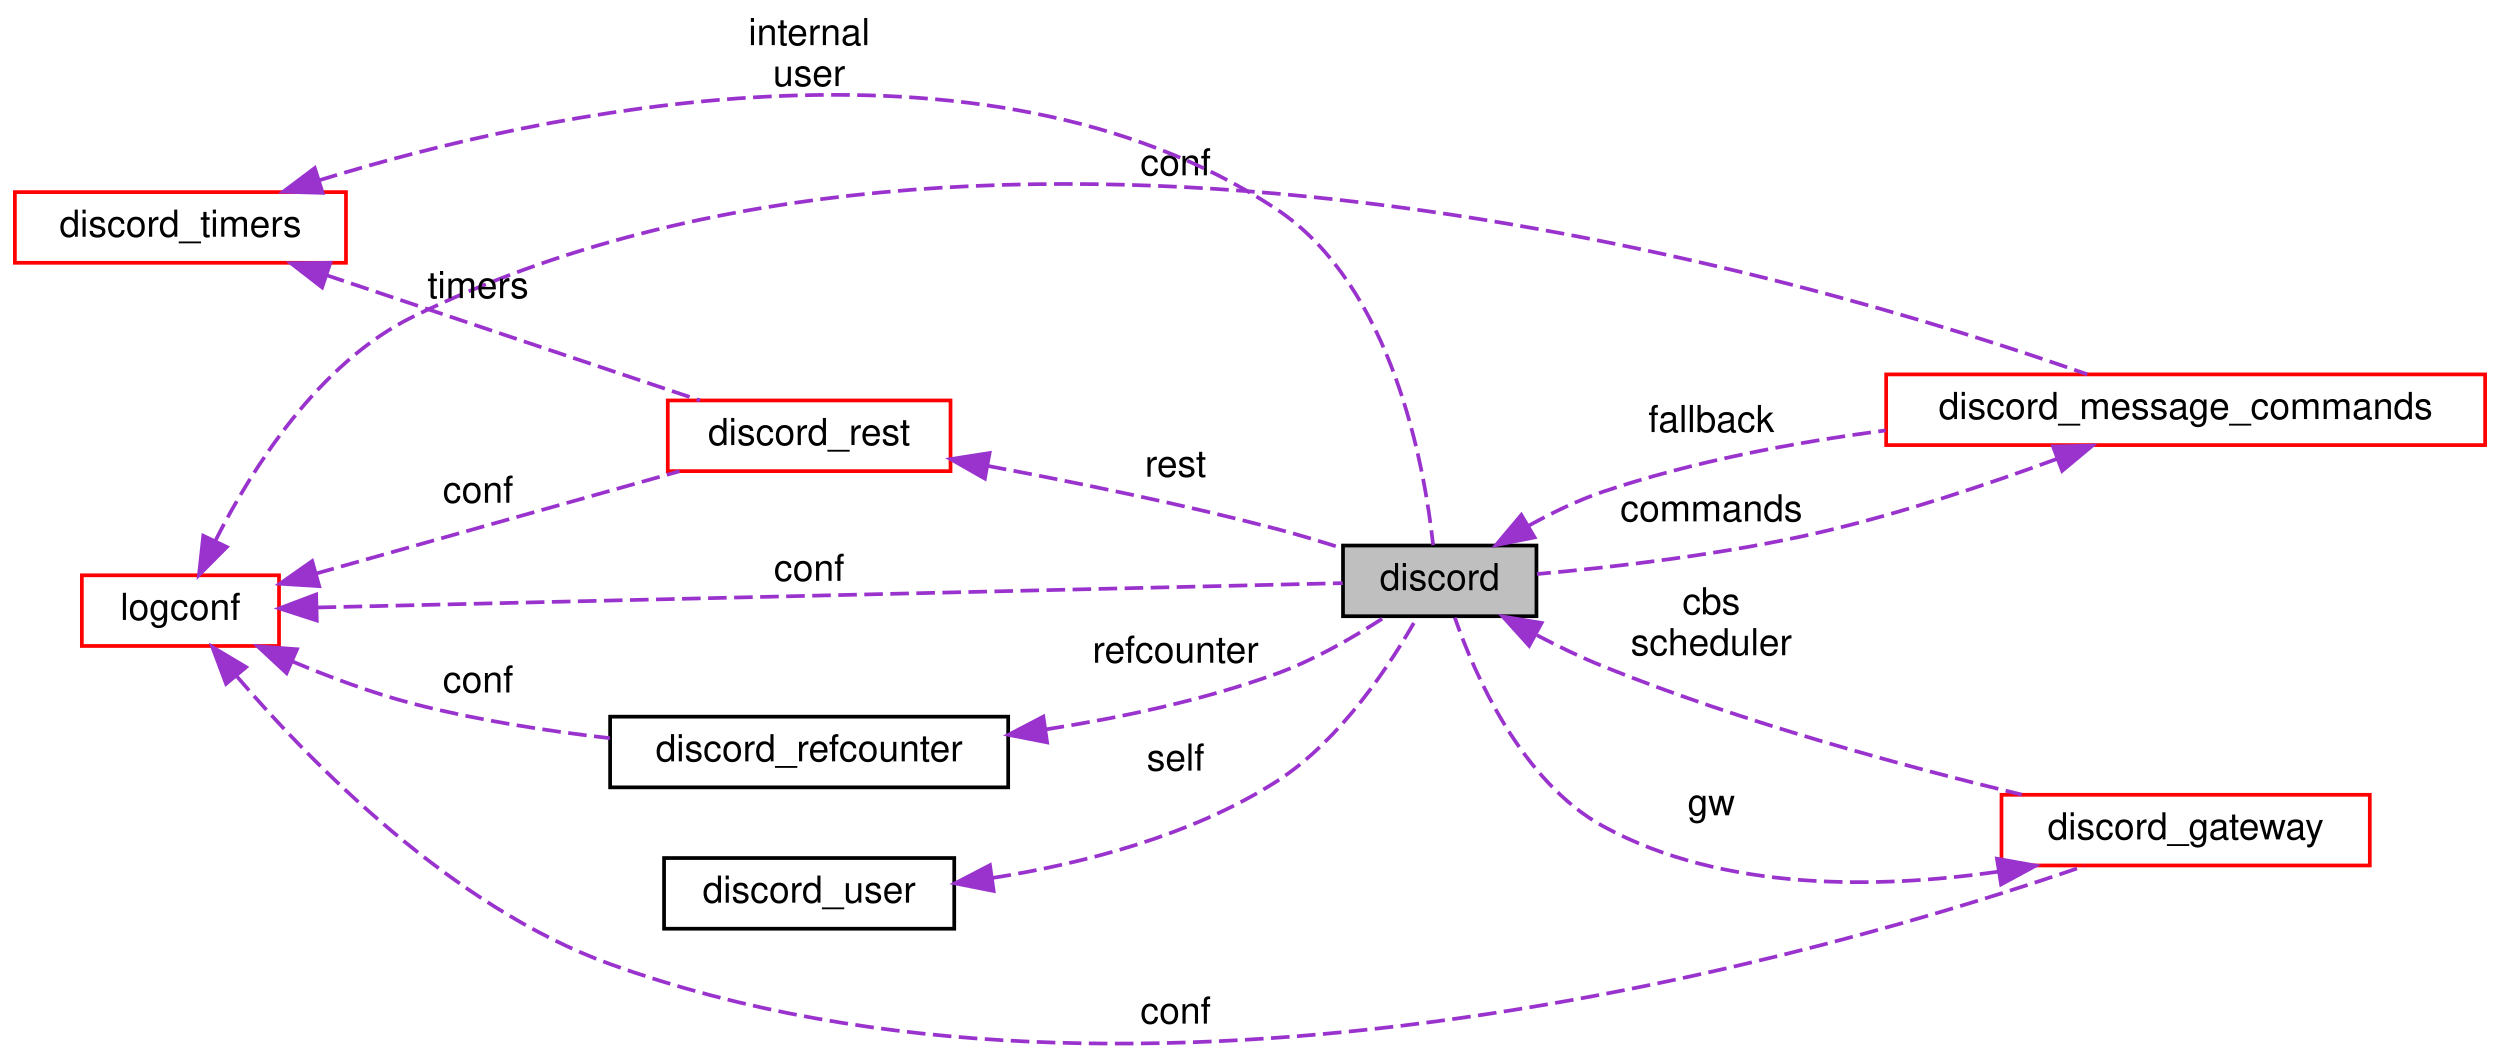
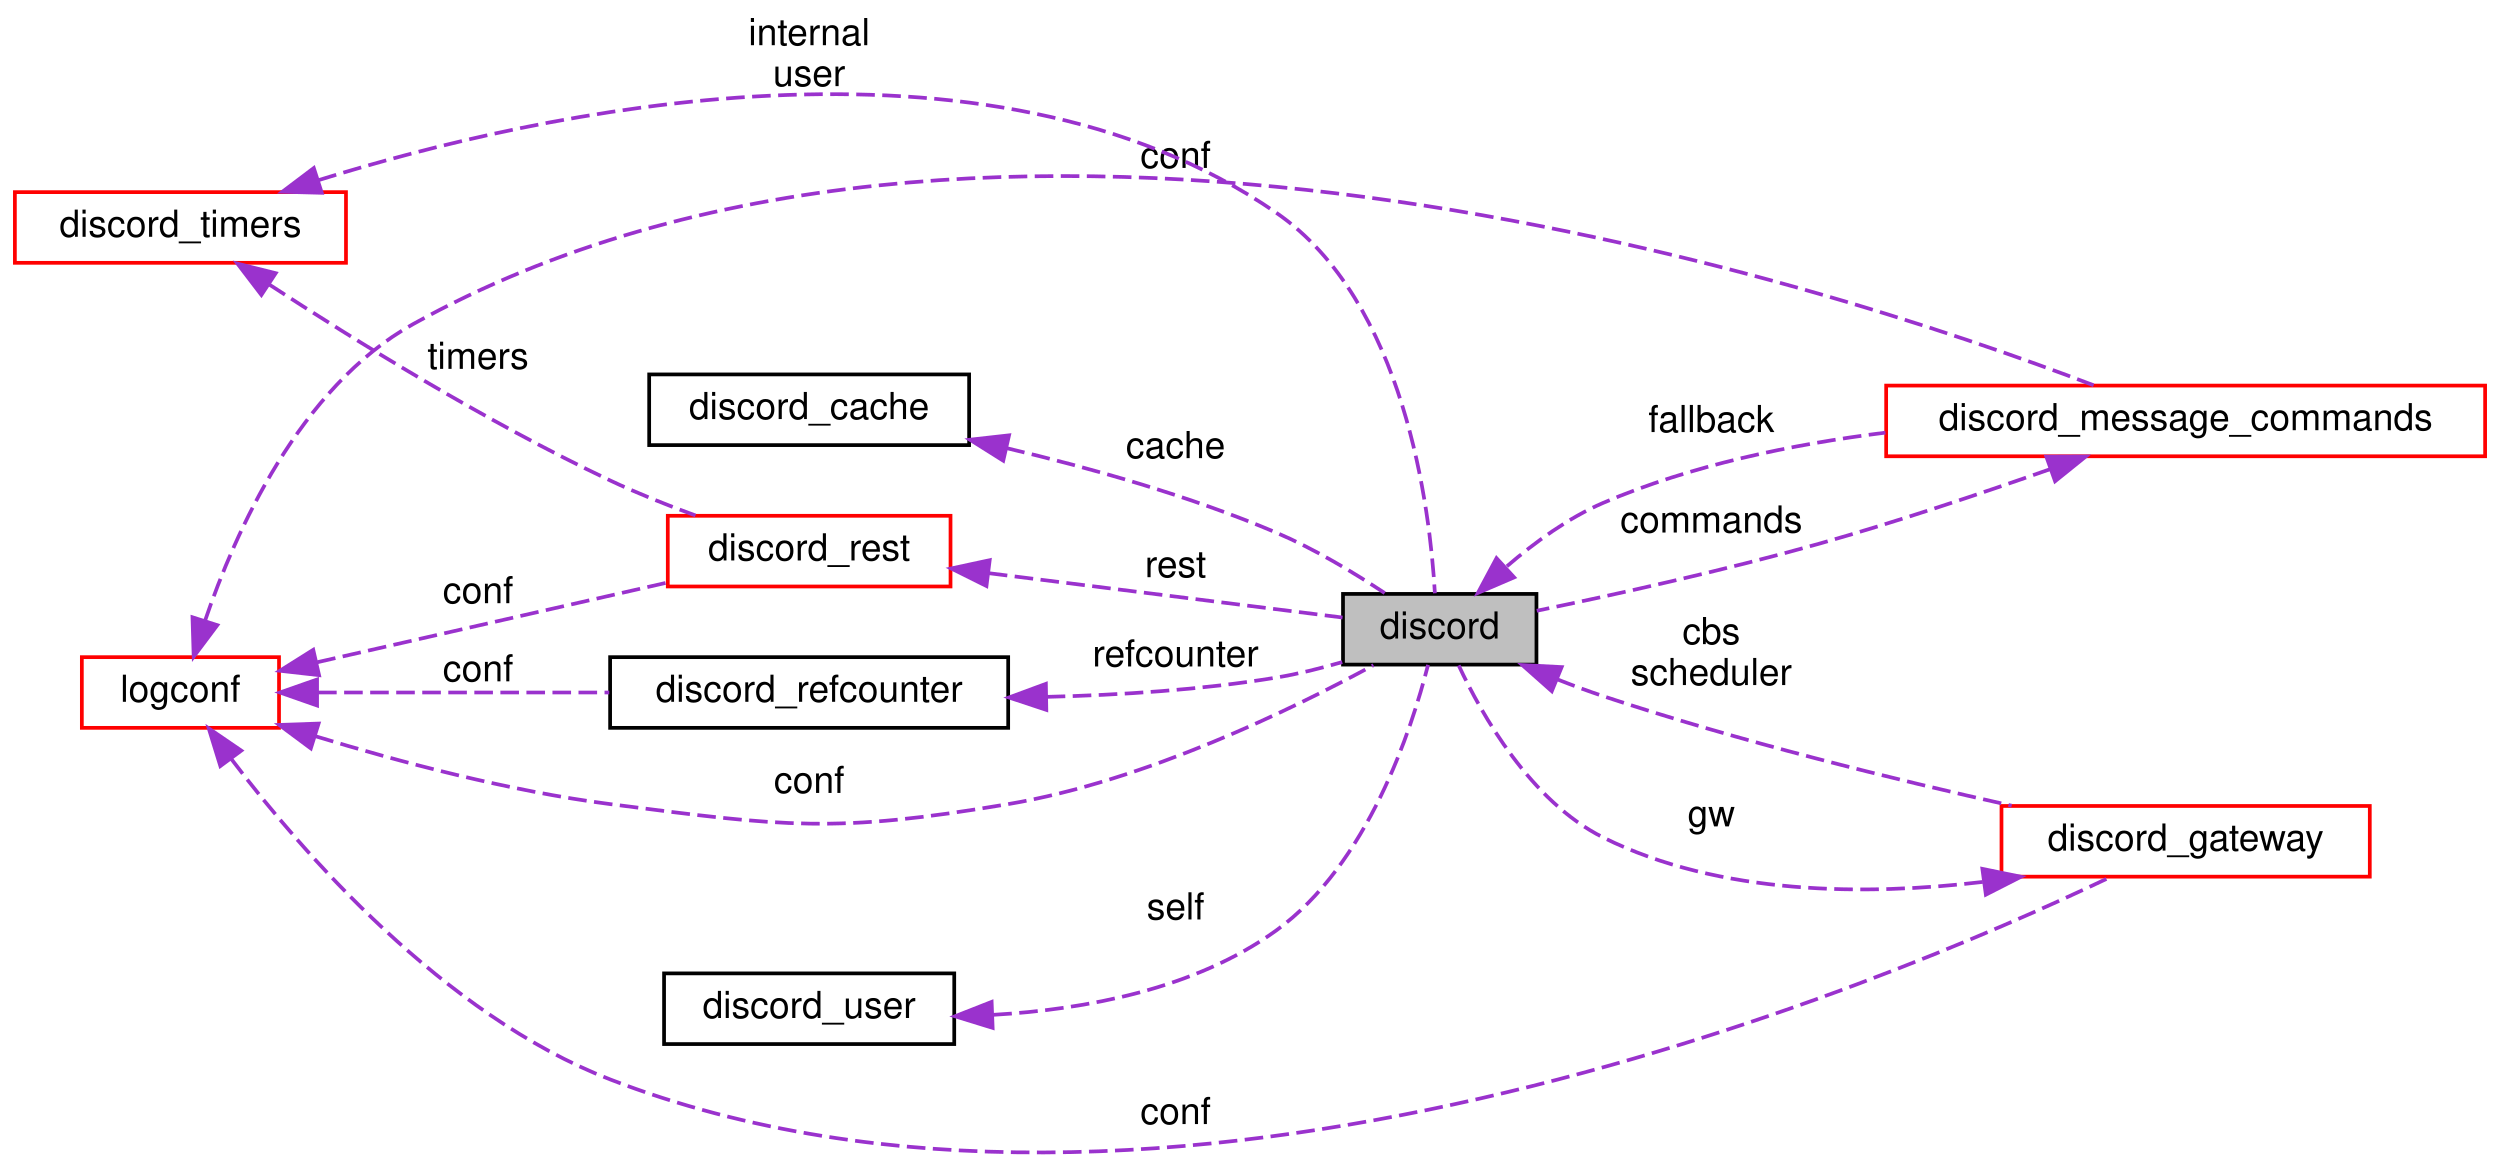
- <svg xmlns="http://www.w3.org/2000/svg" xmlns:xlink="http://www.w3.org/1999/xlink" width="672pt" height="285pt" viewBox="0.00 0.00 672.00 284.72">
-   <g id="graph0" class="graph" transform="scale(1 1) rotate(0) translate(4 280.72)">
+ <svg xmlns="http://www.w3.org/2000/svg" xmlns:xlink="http://www.w3.org/1999/xlink" width="672pt" height="314pt" viewBox="0.00 0.00 672.00 313.71">
+   <g id="graph0" class="graph" transform="scale(1 1) rotate(0) translate(4 309.71)">
    <g id="node1" class="node">
      <g id="a_node1">
        <a xlink:title="The Discord client handler.">
-           <polygon fill="#bfbfbf" stroke="black" points="357,-115.22 357,-134.22 409,-134.22 409,-115.22 357,-115.22" />
-           <text text-anchor="middle" x="383" y="-122.22" font-family="Helvetica,sans-Serif" font-size="10.00">discord</text>
+           <polygon fill="#bfbfbf" stroke="black" points="357,-131.21 357,-150.21 409,-150.21 409,-131.21 357,-131.21" />
+           <text text-anchor="middle" x="383" y="-138.21" font-family="Helvetica,sans-Serif" font-size="10.00">discord</text>
        </a>
      </g>
    </g>
    <g id="node3" class="node">
      <g id="a_node3">
        <a xlink:href="structdiscord__message__commands.html" target="_top" xlink:title="The handle for storing user's message commands.">
-           <polygon fill="none" stroke="red" points="503,-161.22 503,-180.22 664,-180.22 664,-161.22 503,-161.22" />
-           <text text-anchor="middle" x="583.5" y="-168.22" font-family="Helvetica,sans-Serif" font-size="10.00">discord_message_commands</text>
+           <polygon fill="none" stroke="red" points="503,-187.21 503,-206.21 664,-206.21 664,-187.21 503,-187.21" />
+           <text text-anchor="middle" x="583.5" y="-194.21" font-family="Helvetica,sans-Serif" font-size="10.00">discord_message_commands</text>
        </a>
      </g>
    </g>
    <g id="edge4" class="edge">
-       <path fill="none" stroke="#9a32cd" stroke-dasharray="5,2" d="M406.78,-139.48C413.12,-143 420.14,-146.41 427,-148.72 451.03,-156.81 478.12,-161.93 502.88,-165.16" />
-       <polygon fill="#9a32cd" stroke="#9a32cd" points="408.49,-136.42 398.11,-134.34 404.93,-142.45 408.49,-136.42" />
-       <text text-anchor="middle" x="456" y="-164.72" font-family="Helvetica,sans-Serif" font-size="10.00"> fallback</text>
+       <path fill="none" stroke="#9a32cd" stroke-dasharray="5,2" d="M401.06,-157.64C408.45,-164 417.57,-170.67 427,-174.71 450.56,-184.8 477.78,-190.45 502.8,-193.56" />
+       <polygon fill="#9a32cd" stroke="#9a32cd" points="403,-154.66 393.26,-150.48 398.26,-159.82 403,-154.66" />
+       <text text-anchor="middle" x="456" y="-193.71" font-family="Helvetica,sans-Serif" font-size="10.00"> fallback</text>
    </g>
    <g id="node7" class="node">
      <g id="a_node7">
        <a xlink:href="structdiscord__gateway.html" target="_top" xlink:title="The handle used for interfacing with Discord's Gateway API.">
-           <polygon fill="none" stroke="red" points="534,-48.22 534,-67.22 633,-67.22 633,-48.22 534,-48.22" />
-           <text text-anchor="middle" x="583.5" y="-55.22" font-family="Helvetica,sans-Serif" font-size="10.00">discord_gateway</text>
+           <polygon fill="none" stroke="red" points="534,-74.21 534,-93.21 633,-93.21 633,-74.21 534,-74.21" />
+           <text text-anchor="middle" x="583.5" y="-81.21" font-family="Helvetica,sans-Serif" font-size="10.00">discord_gateway</text>
        </a>
      </g>
    </g>
    <g id="edge12" class="edge">
-       <path fill="none" stroke="#9a32cd" stroke-dasharray="5,2" d="M409.12,-110.12C414.89,-107.1 421.06,-104.11 427,-101.72 463.95,-86.81 507.75,-74.91 539.44,-67.26" />
-       <polygon fill="#9a32cd" stroke="#9a32cd" points="407.04,-107.27 399.94,-115.13 410.39,-113.41 407.04,-107.27" />
-       <text text-anchor="middle" x="456" y="-115.72" font-family="Helvetica,sans-Serif" font-size="10.00"> cbs</text>
-       <text text-anchor="middle" x="456" y="-104.72" font-family="Helvetica,sans-Serif" font-size="10.00">scheduler</text>
+       <path fill="none" stroke="#9a32cd" stroke-dasharray="5,2" d="M414.59,-127.25C418.72,-125.62 422.94,-124.06 427,-122.71 463.31,-110.63 505.48,-100.28 536.73,-93.28" />
+       <polygon fill="#9a32cd" stroke="#9a32cd" points="413.12,-124.06 405.19,-131.09 415.77,-130.54 413.12,-124.06" />
+       <text text-anchor="middle" x="456" y="-136.71" font-family="Helvetica,sans-Serif" font-size="10.00"> cbs</text>
+       <text text-anchor="middle" x="456" y="-125.71" font-family="Helvetica,sans-Serif" font-size="10.00">scheduler</text>
    </g>
    <g id="node2" class="node">
      <g id="a_node2">
        <a xlink:href="structlogconf.html" target="_top" xlink:title="A stackful and modularized wrapper over the popular 'log.c' facilities.">
-           <polygon fill="none" stroke="red" points="18,-107.22 18,-126.22 71,-126.22 71,-107.22 18,-107.22" />
-           <text text-anchor="middle" x="44.5" y="-114.22" font-family="Helvetica,sans-Serif" font-size="10.00">logconf</text>
+           <polygon fill="none" stroke="red" points="18,-114.21 18,-133.21 71,-133.21 71,-114.21 18,-114.21" />
+           <text text-anchor="middle" x="44.5" y="-121.21" font-family="Helvetica,sans-Serif" font-size="10.00">logconf</text>
        </a>
      </g>
    </g>
    <g id="edge1" class="edge">
-       <path fill="none" stroke="#9a32cd" stroke-dasharray="5,2" d="M81.36,-117.57C149.89,-119.2 297.88,-122.72 356.93,-124.12" />
-       <polygon fill="#9a32cd" stroke="#9a32cd" points="81.15,-114.07 71.07,-117.33 80.98,-121.06 81.15,-114.07" />
-       <text text-anchor="middle" x="213.5" y="-124.72" font-family="Helvetica,sans-Serif" font-size="10.00"> conf</text>
+       <path fill="none" stroke="#9a32cd" stroke-dasharray="5,2" d="M80.79,-111.96C103.19,-105.12 132.96,-97.19 160,-93.71 207.17,-87.63 220.11,-85.8 267,-93.71 303.79,-99.92 343.38,-119.2 365.18,-131.05" />
+       <polygon fill="#9a32cd" stroke="#9a32cd" points="79.55,-108.68 71.05,-115 81.64,-115.36 79.55,-108.68" />
+       <text text-anchor="middle" x="213.5" y="-96.71" font-family="Helvetica,sans-Serif" font-size="10.00"> conf</text>
    </g>
    <g id="edge3" class="edge">
-       <path fill="none" stroke="#9a32cd" stroke-dasharray="5,2" d="M53.92,-135.58C63.63,-154.74 81.59,-183.3 107,-195.72 262.96,-271.96 483.02,-206.29 557.07,-180.24" />
-       <polygon fill="#9a32cd" stroke="#9a32cd" points="56.96,-133.83 49.49,-126.32 50.64,-136.85 56.96,-133.83" />
-       <text text-anchor="middle" x="312" y="-233.72" font-family="Helvetica,sans-Serif" font-size="10.00"> conf</text>
+       <path fill="none" stroke="#9a32cd" stroke-dasharray="5,2" d="M51.11,-142.99C59.16,-166.66 76.48,-205.74 107,-222.71 260.18,-307.88 485.75,-234.16 558.76,-206.3" />
+       <polygon fill="#9a32cd" stroke="#9a32cd" points="54.41,-141.81 48.06,-133.34 47.74,-143.93 54.41,-141.81" />
+       <text text-anchor="middle" x="312" y="-264.71" font-family="Helvetica,sans-Serif" font-size="10.00"> conf</text>
    </g>
    <g id="node4" class="node">
      <g id="a_node4">
        <a xlink:href="structdiscord__refcounter.html" target="_top" xlink:title="Automatically cleanup user data.">
-           <polygon fill="none" stroke="black" points="160,-69.22 160,-88.22 267,-88.22 267,-69.22 160,-69.22" />
-           <text text-anchor="middle" x="213.5" y="-76.22" font-family="Helvetica,sans-Serif" font-size="10.00">discord_refcounter</text>
+           <polygon fill="none" stroke="black" points="160,-114.21 160,-133.21 267,-133.21 267,-114.21 160,-114.21" />
+           <text text-anchor="middle" x="213.5" y="-121.21" font-family="Helvetica,sans-Serif" font-size="10.00">discord_refcounter</text>
        </a>
      </g>
    </g>
    <g id="edge6" class="edge">
-       <path fill="none" stroke="#9a32cd" stroke-dasharray="5,2" d="M74.45,-103.12C84.55,-98.87 96.1,-94.55 107,-91.72 123.97,-87.31 142.87,-84.38 159.94,-82.44" />
-       <polygon fill="#9a32cd" stroke="#9a32cd" points="73.03,-99.92 65.27,-107.13 75.83,-106.34 73.03,-99.92" />
-       <text text-anchor="middle" x="124.5" y="-94.72" font-family="Helvetica,sans-Serif" font-size="10.00"> conf</text>
+       <path fill="none" stroke="#9a32cd" stroke-dasharray="5,2" d="M81.5,-123.71C104.34,-123.71 134.28,-123.71 159.78,-123.71" />
+       <polygon fill="#9a32cd" stroke="#9a32cd" points="81.23,-120.21 71.23,-123.71 81.23,-127.21 81.23,-120.21" />
+       <text text-anchor="middle" x="124.5" y="-126.71" font-family="Helvetica,sans-Serif" font-size="10.00"> conf</text>
    </g>
    <g id="node5" class="node">
      <g id="a_node5">
        <a xlink:href="structdiscord__rest.html" target="_top" xlink:title="The handle used for interfacing with Discord's REST API.">
-           <polygon fill="none" stroke="red" points="175.5,-154.22 175.5,-173.22 251.5,-173.22 251.5,-154.22 175.5,-154.22" />
-           <text text-anchor="middle" x="213.5" y="-161.22" font-family="Helvetica,sans-Serif" font-size="10.00">discord_rest</text>
+           <polygon fill="none" stroke="red" points="175.5,-152.21 175.5,-171.21 251.5,-171.21 251.5,-152.21 175.5,-152.21" />
+           <text text-anchor="middle" x="213.5" y="-159.21" font-family="Helvetica,sans-Serif" font-size="10.00">discord_rest</text>
        </a>
      </g>
    </g>
    <g id="edge8" class="edge">
-       <path fill="none" stroke="#9a32cd" stroke-dasharray="5,2" d="M80.91,-126.68C109.76,-134.8 150.23,-146.19 178.65,-154.19" />
-       <polygon fill="#9a32cd" stroke="#9a32cd" points="81.8,-123.3 71.23,-123.96 79.91,-130.04 81.8,-123.3" />
-       <text text-anchor="middle" x="124.5" y="-145.72" font-family="Helvetica,sans-Serif" font-size="10.00"> conf</text>
+       <path fill="none" stroke="#9a32cd" stroke-dasharray="5,2" d="M81.28,-131.85C108.98,-138.15 147.21,-146.85 175.27,-153.24" />
+       <polygon fill="#9a32cd" stroke="#9a32cd" points="81.76,-128.37 71.23,-129.56 80.2,-135.19 81.76,-128.37" />
+       <text text-anchor="middle" x="124.5" y="-147.71" font-family="Helvetica,sans-Serif" font-size="10.00"> conf</text>
    </g>
    <g id="edge11" class="edge">
-       <path fill="none" stroke="#9a32cd" stroke-dasharray="5,2" d="M59.67,-99.04C79.34,-76.07 117.34,-37.11 160,-21.72 302.3,29.63 488.39,-24.66 556.28,-48.08" />
-       <polygon fill="#9a32cd" stroke="#9a32cd" points="56.77,-97.05 53.06,-106.97 62.15,-101.53 56.77,-97.05" />
-       <text text-anchor="middle" x="312" y="-5.72" font-family="Helvetica,sans-Serif" font-size="10.00"> conf</text>
+       <path fill="none" stroke="#9a32cd" stroke-dasharray="5,2" d="M58.17,-105.85C77.04,-80.98 115.16,-37.03 160,-19.71 307.4,37.24 502,-44.88 563.22,-74.08" />
+       <polygon fill="#9a32cd" stroke="#9a32cd" points="55.23,-103.94 52.11,-114.06 60.86,-108.09 55.23,-103.94" />
+       <text text-anchor="middle" x="312" y="-7.71" font-family="Helvetica,sans-Serif" font-size="10.00"> conf</text>
    </g>
    <g id="edge2" class="edge">
-       <path fill="none" stroke="#9a32cd" stroke-dasharray="5,2" d="M548.96,-157.53C530.37,-150.69 506.7,-142.73 485,-137.72 459.51,-131.83 429.73,-128.4 409.15,-126.56" />
-       <polygon fill="#9a32cd" stroke="#9a32cd" points="547.85,-160.85 558.44,-161.08 550.31,-154.3 547.85,-160.85" />
-       <text text-anchor="middle" x="456" y="-140.72" font-family="Helvetica,sans-Serif" font-size="10.00"> commands</text>
+       <path fill="none" stroke="#9a32cd" stroke-dasharray="5,2" d="M547.21,-183.79C528.81,-177.3 505.85,-169.59 485,-163.71 459.39,-156.48 429.63,-149.92 409.08,-145.68" />
+       <polygon fill="#9a32cd" stroke="#9a32cd" points="546.06,-187.1 556.66,-187.15 548.41,-180.5 546.06,-187.1" />
+       <text text-anchor="middle" x="456" y="-166.71" font-family="Helvetica,sans-Serif" font-size="10.00"> commands</text>
    </g>
    <g id="edge5" class="edge">
-       <path fill="none" stroke="#9a32cd" stroke-dasharray="5,2" d="M277.08,-84.79C297.24,-87.93 319.43,-92.64 339,-99.72 349.39,-103.48 360.14,-109.73 368.3,-115.04" />
-       <polygon fill="#9a32cd" stroke="#9a32cd" points="277.46,-81.31 267.06,-83.34 276.45,-88.24 277.46,-81.31" />
-       <text text-anchor="middle" x="312" y="-102.72" font-family="Helvetica,sans-Serif" font-size="10.00"> refcounter</text>
+       <path fill="none" stroke="#9a32cd" stroke-dasharray="5,2" d="M277.35,-122.54C297.18,-123.02 319.1,-124.44 339,-127.71 344.85,-128.67 351.01,-130.21 356.79,-131.89" />
+       <polygon fill="#9a32cd" stroke="#9a32cd" points="277.25,-119.04 267.19,-122.37 277.13,-126.04 277.25,-119.04" />
+       <text text-anchor="middle" x="312" y="-130.71" font-family="Helvetica,sans-Serif" font-size="10.00"> refcounter</text>
    </g>
    <g id="edge7" class="edge">
-       <path fill="none" stroke="#9a32cd" stroke-dasharray="5,2" d="M261.56,-155.61C284.98,-151.23 313.64,-145.37 339,-138.72 344.77,-137.21 350.91,-135.36 356.68,-133.51" />
-       <polygon fill="#9a32cd" stroke="#9a32cd" points="260.73,-152.2 251.53,-157.45 262,-159.09 260.73,-152.2" />
-       <text text-anchor="middle" x="312" y="-152.72" font-family="Helvetica,sans-Serif" font-size="10.00"> rest</text>
+       <path fill="none" stroke="#9a32cd" stroke-dasharray="5,2" d="M261.8,-155.78C292.69,-151.91 331.8,-147 356.87,-143.86" />
+       <polygon fill="#9a32cd" stroke="#9a32cd" points="261.16,-152.33 251.67,-157.05 262.03,-159.28 261.16,-152.33" />
+       <text text-anchor="middle" x="312" y="-154.71" font-family="Helvetica,sans-Serif" font-size="10.00"> rest</text>
    </g>
    <g id="node6" class="node">
      <g id="a_node6">
        <a xlink:href="structdiscord__timers.html" target="_top" xlink:title=" ">
-           <polygon fill="none" stroke="red" points="0,-210.22 0,-229.22 89,-229.22 89,-210.22 0,-210.22" />
-           <text text-anchor="middle" x="44.5" y="-217.22" font-family="Helvetica,sans-Serif" font-size="10.00">discord_timers</text>
+           <polygon fill="none" stroke="red" points="0,-239.21 0,-258.21 89,-258.21 89,-239.21 0,-239.21" />
+           <text text-anchor="middle" x="44.5" y="-246.21" font-family="Helvetica,sans-Serif" font-size="10.00">discord_timers</text>
+         </a>
+       </g>
+     </g>
+     <g id="edge15" class="edge">
+       <path fill="none" stroke="#9a32cd" stroke-dasharray="5,2" d="M81.59,-261.42C141.05,-279.89 260.79,-306.46 339,-252.71 373.67,-228.88 380.4,-172.92 381.7,-150.38" />
+       <polygon fill="#9a32cd" stroke="#9a32cd" points="82.49,-258.03 71.9,-258.31 80.35,-264.69 82.49,-258.03" />
+       <text text-anchor="middle" x="213.5" y="-297.71" font-family="Helvetica,sans-Serif" font-size="10.00"> internal</text>
+       <text text-anchor="middle" x="213.5" y="-286.71" font-family="Helvetica,sans-Serif" font-size="10.00">user</text>
+     </g>
+     <g id="edge9" class="edge">
+       <path fill="none" stroke="#9a32cd" stroke-dasharray="5,2" d="M68.39,-233.36C91.01,-218.62 126.93,-196.34 160,-180.71 167.27,-177.27 175.35,-174.06 182.94,-171.3" />
+       <polygon fill="#9a32cd" stroke="#9a32cd" points="66.26,-230.57 59.83,-238.99 70.11,-236.42 66.26,-230.57" />
+       <text text-anchor="middle" x="124.5" y="-210.71" font-family="Helvetica,sans-Serif" font-size="10.00"> timers</text>
+     </g>
+     <g id="edge10" class="edge">
+       <path fill="none" stroke="#9a32cd" stroke-dasharray="5,2" d="M528.96,-72.79C497.66,-69.08 458.28,-69.17 427,-84.71 407.46,-94.42 394.3,-117.7 388.1,-130.99" />
+       <polygon fill="#9a32cd" stroke="#9a32cd" points="528.86,-76.31 539.24,-74.18 529.8,-69.37 528.86,-76.31" />
+       <text text-anchor="middle" x="456" y="-87.71" font-family="Helvetica,sans-Serif" font-size="10.00"> gw</text>
+     </g>
+     <g id="node8" class="node">
+       <g id="a_node8">
+         <a xlink:href="structdiscord__user.html" target="_top" xlink:title=" ">
+           <polygon fill="none" stroke="black" points="174.5,-29.21 174.5,-48.21 252.5,-48.21 252.5,-29.21 174.5,-29.21" />
+           <text text-anchor="middle" x="213.5" y="-36.21" font-family="Helvetica,sans-Serif" font-size="10.00">discord_user</text>
+         </a>
+       </g>
+     </g>
+     <g id="edge13" class="edge">
+       <path fill="none" stroke="#9a32cd" stroke-dasharray="5,2" d="M262.99,-37.07C287.78,-38.52 317.22,-44 339,-59.71 363.66,-77.5 375.46,-113.83 379.86,-131.14" />
+       <polygon fill="#9a32cd" stroke="#9a32cd" points="262.82,-33.56 252.69,-36.68 262.55,-40.55 262.82,-33.56" />
+       <text text-anchor="middle" x="312" y="-62.71" font-family="Helvetica,sans-Serif" font-size="10.00"> self</text>
+     </g>
+     <g id="node9" class="node">
+       <g id="a_node9">
+         <a xlink:href="structdiscord__cache.html" target="_top" xlink:title="The Discord Cache control handler.">
+           <polygon fill="none" stroke="black" points="170.5,-190.21 170.5,-209.21 256.5,-209.21 256.5,-190.21 170.5,-190.21" />
+           <text text-anchor="middle" x="213.5" y="-197.21" font-family="Helvetica,sans-Serif" font-size="10.00">discord_cache</text>
        </a>
      </g>
    </g>
    <g id="edge14" class="edge">
-       <path fill="none" stroke="#9a32cd" stroke-dasharray="5,2" d="M81.81,-232.4C141.08,-250.66 259.94,-276.78 339,-224.72 370.41,-204.04 378.97,-155.08 381.23,-134.31" />
-       <polygon fill="#9a32cd" stroke="#9a32cd" points="82.73,-229.02 72.14,-229.33 80.61,-235.69 82.73,-229.02" />
-       <text text-anchor="middle" x="213.5" y="-268.72" font-family="Helvetica,sans-Serif" font-size="10.00"> internal</text>
-       <text text-anchor="middle" x="213.5" y="-257.72" font-family="Helvetica,sans-Serif" font-size="10.00">user</text>
-     </g>
-     <g id="edge9" class="edge">
-       <path fill="none" stroke="#9a32cd" stroke-dasharray="5,2" d="M83.7,-206.91C114.3,-196.65 156.53,-182.49 184.17,-173.22" />
-       <polygon fill="#9a32cd" stroke="#9a32cd" points="82.58,-203.6 74.21,-210.09 84.8,-210.23 82.58,-203.6" />
-       <text text-anchor="middle" x="124.5" y="-200.72" font-family="Helvetica,sans-Serif" font-size="10.00"> timers</text>
-     </g>
-     <g id="edge10" class="edge">
-       <path fill="none" stroke="#9a32cd" stroke-dasharray="5,2" d="M533.13,-46.55C500.97,-41.94 459.18,-41.15 427,-58.72 404.92,-70.78 392.36,-99.6 387.05,-114.86" />
-       <polygon fill="#9a32cd" stroke="#9a32cd" points="532.78,-50.04 543.21,-48.17 533.89,-43.13 532.78,-50.04" />
-       <text text-anchor="middle" x="456" y="-61.72" font-family="Helvetica,sans-Serif" font-size="10.00"> gw</text>
-     </g>
-     <g id="node8" class="node">
-       <g id="a_node8">
-         <a xlink:href="structdiscord__user.html" target="_top" xlink:title=" ">
-           <polygon fill="none" stroke="black" points="174.5,-31.22 174.5,-50.22 252.5,-50.22 252.5,-31.22 174.5,-31.22" />
-           <text text-anchor="middle" x="213.5" y="-38.22" font-family="Helvetica,sans-Serif" font-size="10.00">discord_user</text>
-         </a>
-       </g>
-     </g>
-     <g id="edge13" class="edge">
-       <path fill="none" stroke="#9a32cd" stroke-dasharray="5,2" d="M262.81,-44.87C287.17,-48.75 316.28,-56.24 339,-70.72 356.59,-81.93 370.13,-102.85 377,-115.1" />
-       <polygon fill="#9a32cd" stroke="#9a32cd" points="263.09,-41.37 252.7,-43.42 262.1,-48.3 263.09,-41.37" />
-       <text text-anchor="middle" x="312" y="-73.72" font-family="Helvetica,sans-Serif" font-size="10.00"> self</text>
+       <path fill="none" stroke="#9a32cd" stroke-dasharray="5,2" d="M266.52,-189.41C289.27,-184.03 315.96,-176.49 339,-166.71 349.28,-162.35 360.03,-155.85 368.21,-150.44" />
+       <polygon fill="#9a32cd" stroke="#9a32cd" points="265.67,-186.02 256.7,-191.66 267.23,-192.84 265.67,-186.02" />
+       <text text-anchor="middle" x="312" y="-186.71" font-family="Helvetica,sans-Serif" font-size="10.00"> cache</text>
    </g>
  </g>
</svg>
